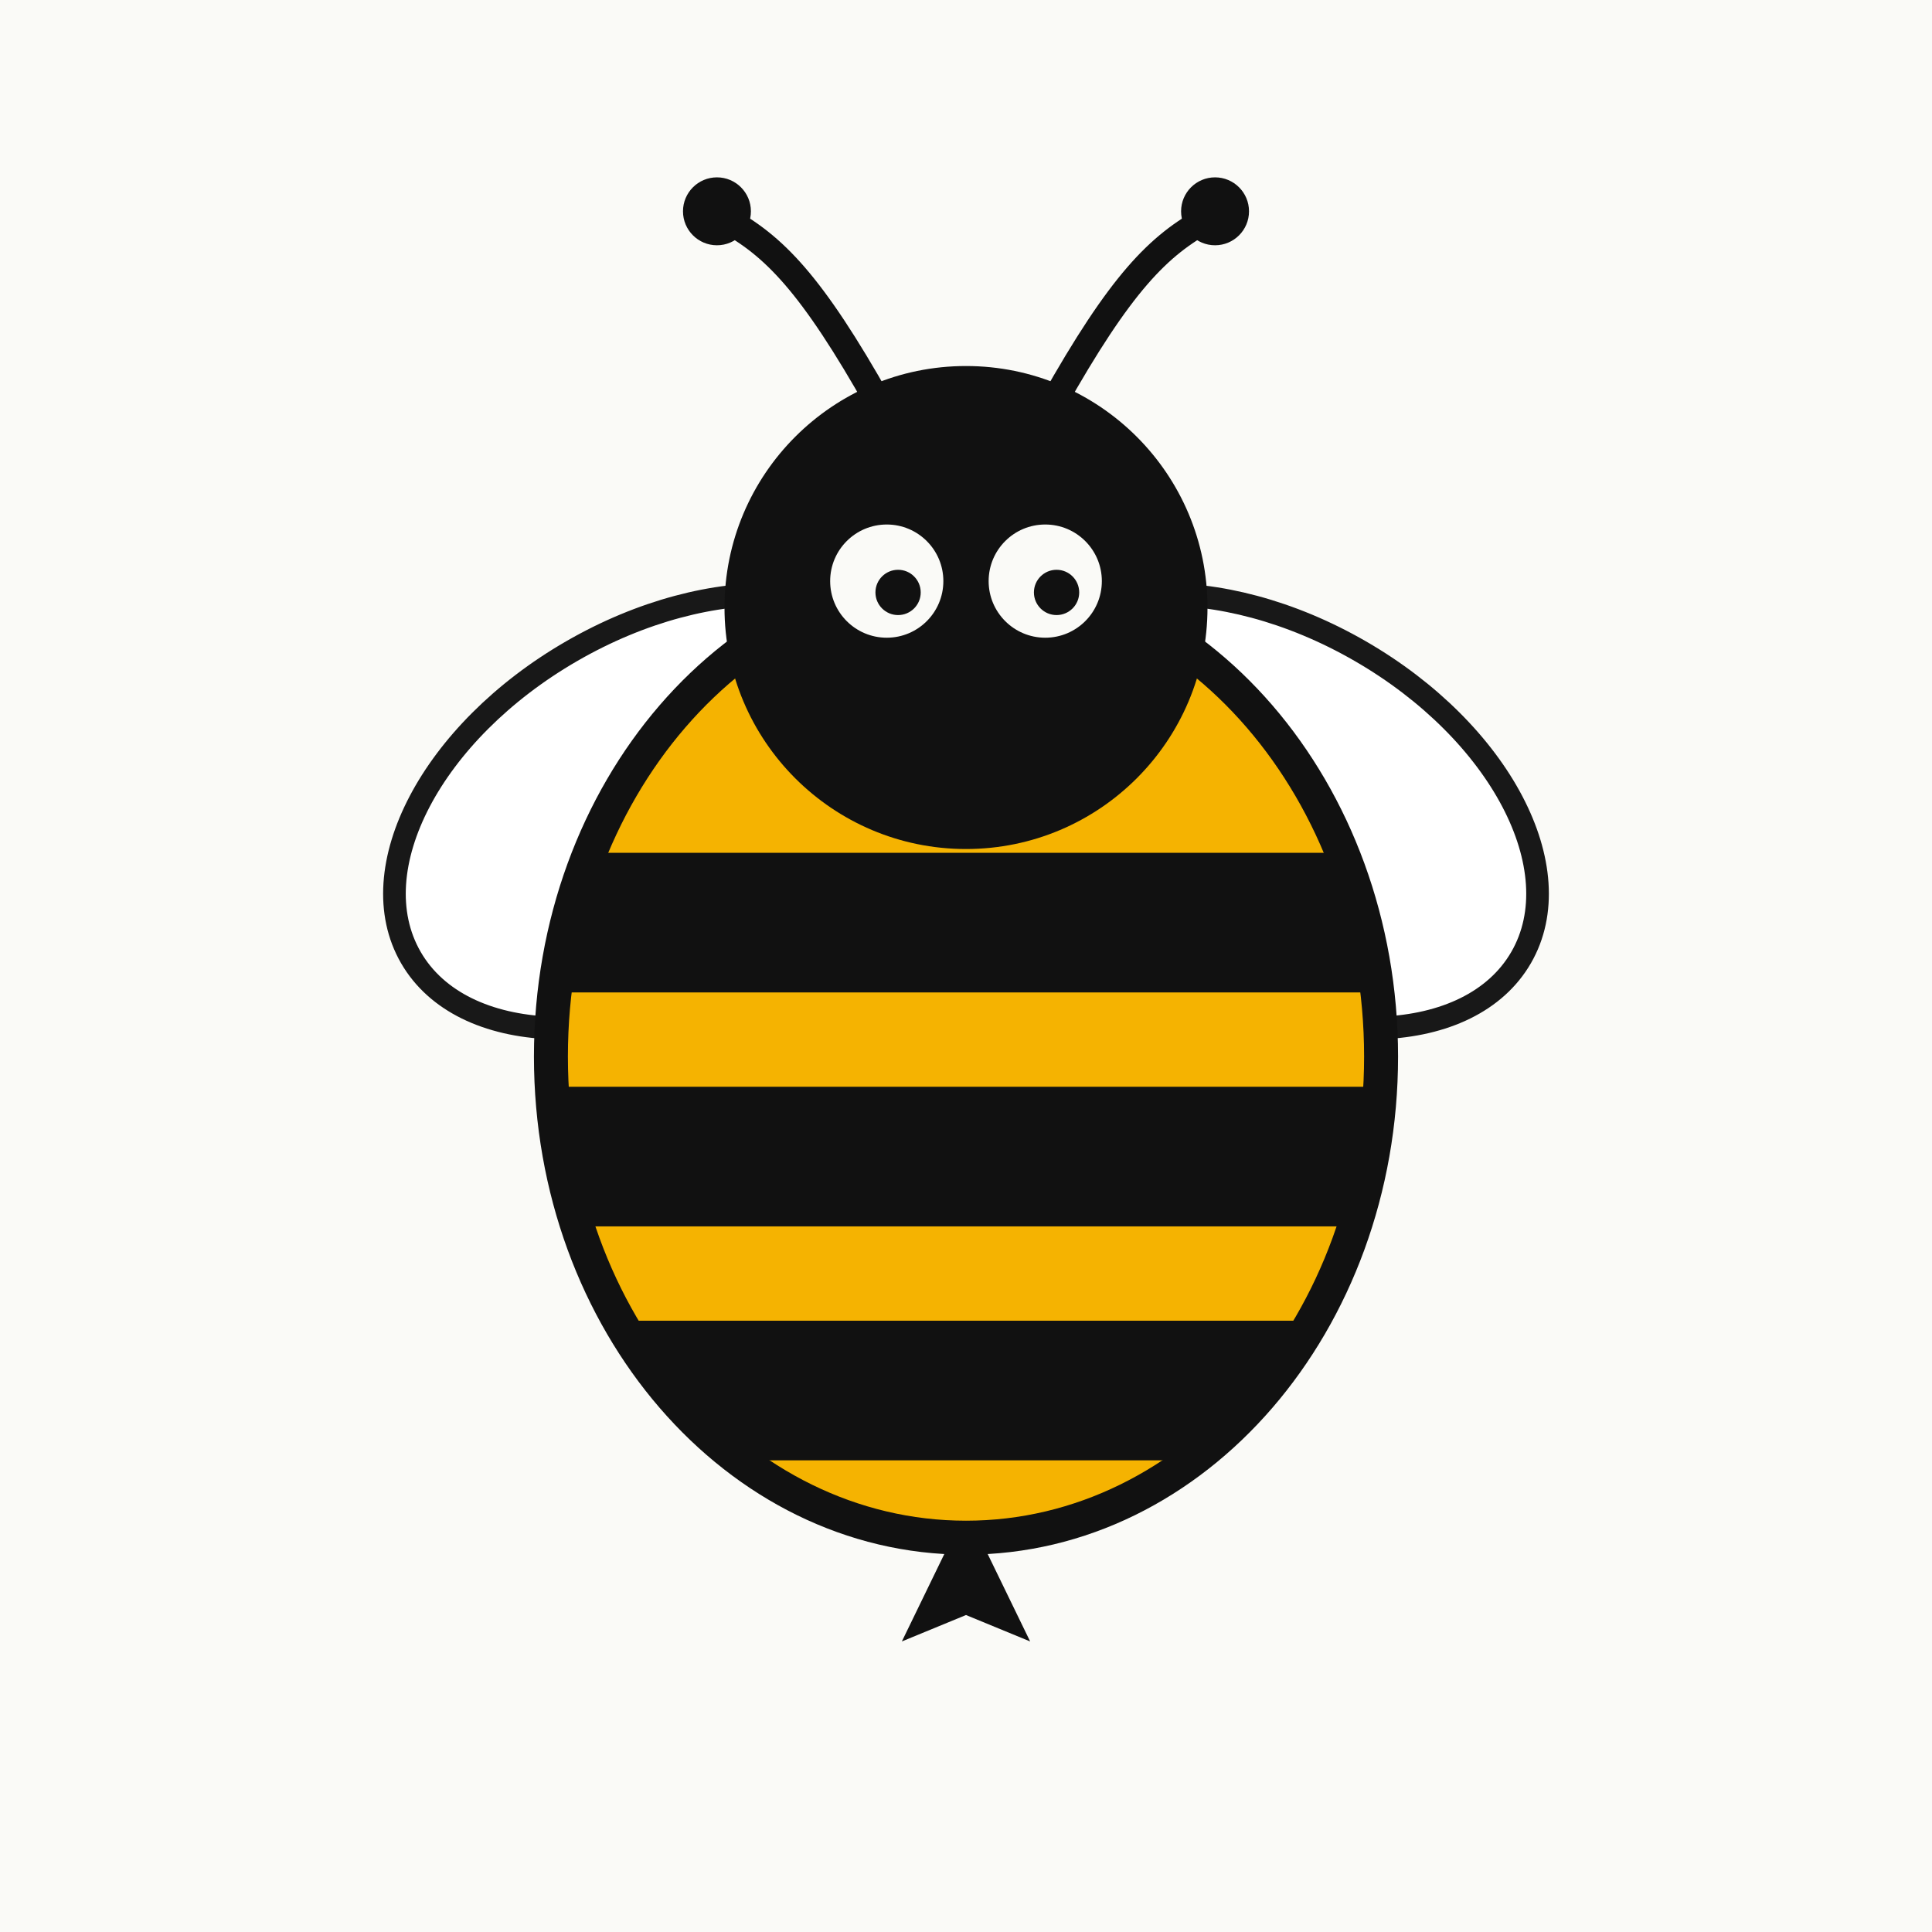
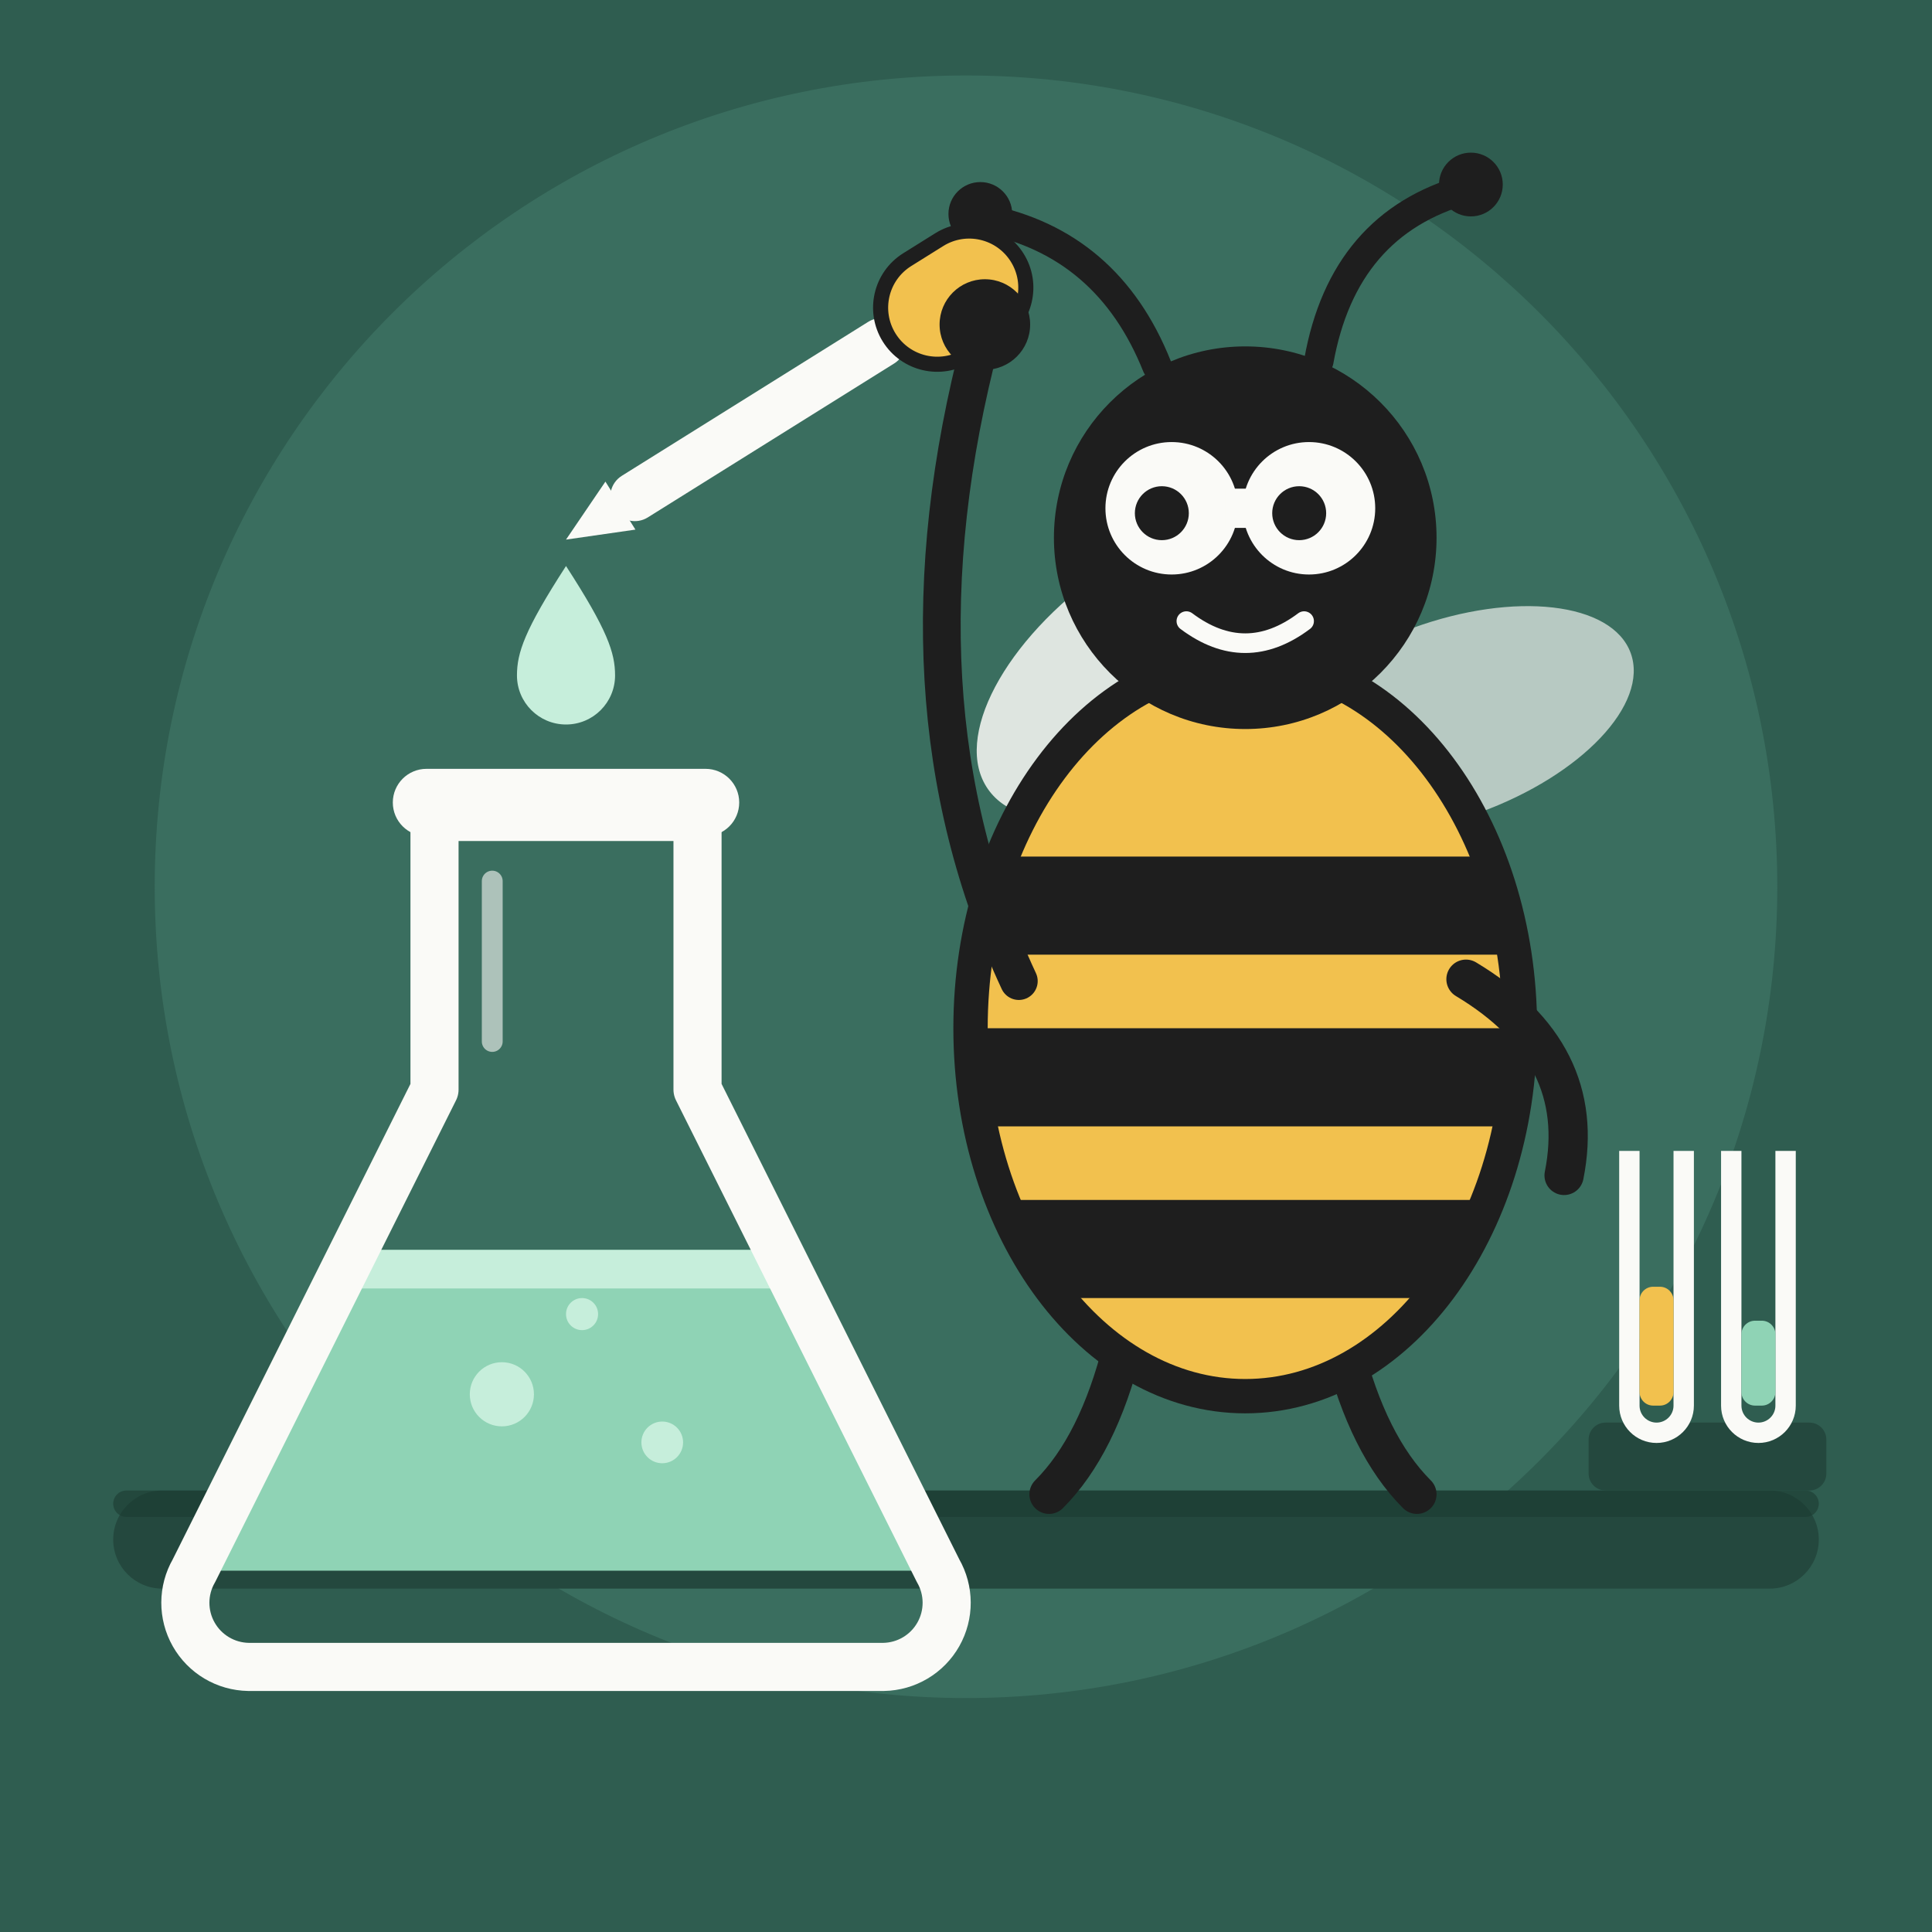
<svg xmlns="http://www.w3.org/2000/svg" viewBox="0 0 1024 1024">
-   <rect width="1024" height="1024" fill="#FAFAF7" />
-   <g fill="#FFFFFF" stroke="#111111" stroke-width="12" opacity="0.97">
-     <ellipse cx="352" cy="430" rx="155" ry="98" transform="rotate(-30 352 430)" />
-     <ellipse cx="672" cy="430" rx="155" ry="98" transform="rotate(30 672 430)" />
+   <defs>
+     <clipPath id="flask">
+       <path d="M-82 -420 h164 v170 l150 300 a40 40 0 0 1 -34 60 h-396 a40 40 0 0 1 -34 -60 l150 -300 z" />
+     </clipPath>
+     <clipPath id="body">
+       <ellipse cx="0" cy="0" rx="112" ry="150" />
+     </clipPath>
+   </defs>
+   <rect width="1024" height="1024" fill="#2F5D50" />
+   <circle cx="512" cy="470" r="430" fill="#3A6E5F" />
+   <rect x="60" y="790" width="904" height="52" rx="26" fill="#24483E" />
+   <rect x="60" y="790" width="904" height="14" rx="7" fill="#1B3A31" opacity="0.6" />
+   <g transform="translate(300 790) scale(0.85)">
+     <g clip-path="url(#flask)">
+       <rect x="-320" y="-150" width="640" height="200" fill="#8FD3B5" />
+       <rect x="-320" y="-150" width="640" height="24" fill="#C6EEDB" />
+       <circle cx="-40" cy="-60" r="20" fill="#C6EEDB" />
+       <circle cx="60" cy="-30" r="13" fill="#C6EEDB" />
+       <circle cx="10" cy="-110" r="10" fill="#C6EEDB" />
+     </g>
+     <path d="M-82 -420 h164 v170 l150 300 a40 40 0 0 1 -34 60 h-396 a40 40 0 0 1 -34 -60 l150 -300 z" fill="none" stroke="#FAFAF7" stroke-width="30" stroke-linejoin="round" />
+     <rect x="-108" y="-450" width="216" height="42" rx="21" fill="#FAFAF7" />
+     <line x1="-46" y1="-380" x2="-46" y2="-280" stroke="#FAFAF7" stroke-width="13" stroke-linecap="round" opacity="0.6" />
  </g>
-   <path d="M512 800 l-34 70 34 -14 34 14 z" fill="#111111" />
-   <clipPath id="body">
-     <ellipse cx="512" cy="560" rx="220" ry="255" />
-   </clipPath>
-   <ellipse cx="512" cy="560" rx="220" ry="255" fill="#F5B301" stroke="#111111" stroke-width="18" />
-   <g clip-path="url(#body)" fill="#111111">
-     <rect x="280" y="452" width="464" height="74" />
-     <rect x="280" y="576" width="464" height="74" />
-     <rect x="280" y="700" width="464" height="74" />
+   <path d="M300 300 c-22 34 -26 46 -26 58 a26 26 0 0 0 52 0 c0 -12 -4 -24 -26 -58 z" fill="#C6EEDB" />
+   <g transform="translate(905 790) scale(0.9)">
+     <rect x="-70" y="-40" width="140" height="40" rx="10" fill="#24483E" />
+     <g stroke="#FAFAF7" stroke-width="12" fill="none">
+       <path d="M-46 -200 v150 a16 16 0 0 0 32 0 v-150" />
+       <path d="M14 -200 v150 a16 16 0 0 0 32 0 v-150" />
+     </g>
+     <rect x="-40" y="-120" width="20" height="70" rx="8" fill="#F2C14E" />
+     <rect x="20" y="-100" width="20" height="50" rx="8" fill="#8FD3B5" />
  </g>
-   <circle cx="512" cy="322" r="128" fill="#111111" />
-   <circle cx="470" cy="308" r="30" fill="#FAFAF7" />
-   <circle cx="554" cy="308" r="30" fill="#FAFAF7" />
-   <circle cx="476" cy="314" r="12" fill="#111111" />
-   <circle cx="560" cy="314" r="12" fill="#111111" />
-   <g stroke="#111111" stroke-width="14" fill="none" stroke-linecap="round">
-     <path d="M466 214 C 430 150, 410 130, 384 116" />
-     <path d="M558 214 C 594 150, 614 130, 640 116" />
+   <g transform="translate(660 545) scale(1.3)">
+     <ellipse cx="60" cy="-140" rx="90" ry="46" fill="#FAFAF7" opacity="0.85" transform="rotate(-35)" />
+     <ellipse cx="120" cy="-90" rx="80" ry="40" fill="#FAFAF7" opacity="0.65" transform="rotate(-20)" />
+     <g stroke="#1E1E1E" stroke-width="16" stroke-linecap="round" fill="none">
+       <path d="M-50 130 q-10 40 -30 60" />
+       <path d="M40 130 q10 40 30 60" />
+     </g>
+     <ellipse cx="0" cy="0" rx="112" ry="150" fill="#F2C14E" />
+     <g clip-path="url(#body)">
+       <rect x="-120" y="-70" width="240" height="40" fill="#1E1E1E" />
+       <rect x="-120" y="0" width="240" height="40" fill="#1E1E1E" />
+       <rect x="-120" y="70" width="240" height="40" fill="#1E1E1E" />
+     </g>
+     <ellipse cx="0" cy="0" rx="112" ry="150" fill="none" stroke="#1E1E1E" stroke-width="14" />
+     <circle cx="0" cy="-200" r="78" fill="#1E1E1E" />
+     <circle cx="-30" cy="-212" r="27" fill="#FAFAF7" />
+     <circle cx="26" cy="-212" r="27" fill="#FAFAF7" />
+     <rect x="-8" y="-220" width="12" height="16" fill="#FAFAF7" />
+     <circle cx="-34" cy="-210" r="11" fill="#1E1E1E" />
+     <circle cx="22" cy="-210" r="11" fill="#1E1E1E" />
+     <path d="M-24 -166 q24 18 48 0" stroke="#FAFAF7" stroke-width="8" fill="none" stroke-linecap="round" />
+     <path d="M-36 -270 q-20 -50 -70 -60" stroke="#1E1E1E" stroke-width="12" fill="none" stroke-linecap="round" />
+     <path d="M30 -272 q10 -56 60 -70" stroke="#1E1E1E" stroke-width="12" fill="none" stroke-linecap="round" />
+     <circle cx="-108" cy="-332" r="13" fill="#1E1E1E" />
+     <circle cx="92" cy="-344" r="13" fill="#1E1E1E" />
+     <path d="M90 -20 q50 30 40 80" stroke="#1E1E1E" stroke-width="16" fill="none" stroke-linecap="round" />
  </g>
-   <circle cx="380" cy="112" r="18" fill="#111111" />
-   <circle cx="644" cy="112" r="18" fill="#111111" />
+   <g transform="translate(300 286) rotate(58)">
+     <path d="M0 0 l-15 -34 h30 z" fill="#FAFAF7" />
+     <rect x="-13" y="-210" width="26" height="180" rx="13" fill="#FAFAF7" />
+     <rect x="-30" y="-282" width="60" height="80" rx="30" fill="#F2C14E" stroke="#1E1E1E" stroke-width="8" />
+   </g>
+   <path d="M540 520 q-70 -150 -20 -340" stroke="#1E1E1E" stroke-width="20" fill="none" stroke-linecap="round" />
+   <circle cx="522" cy="172" r="24" fill="#1E1E1E" />
</svg>
